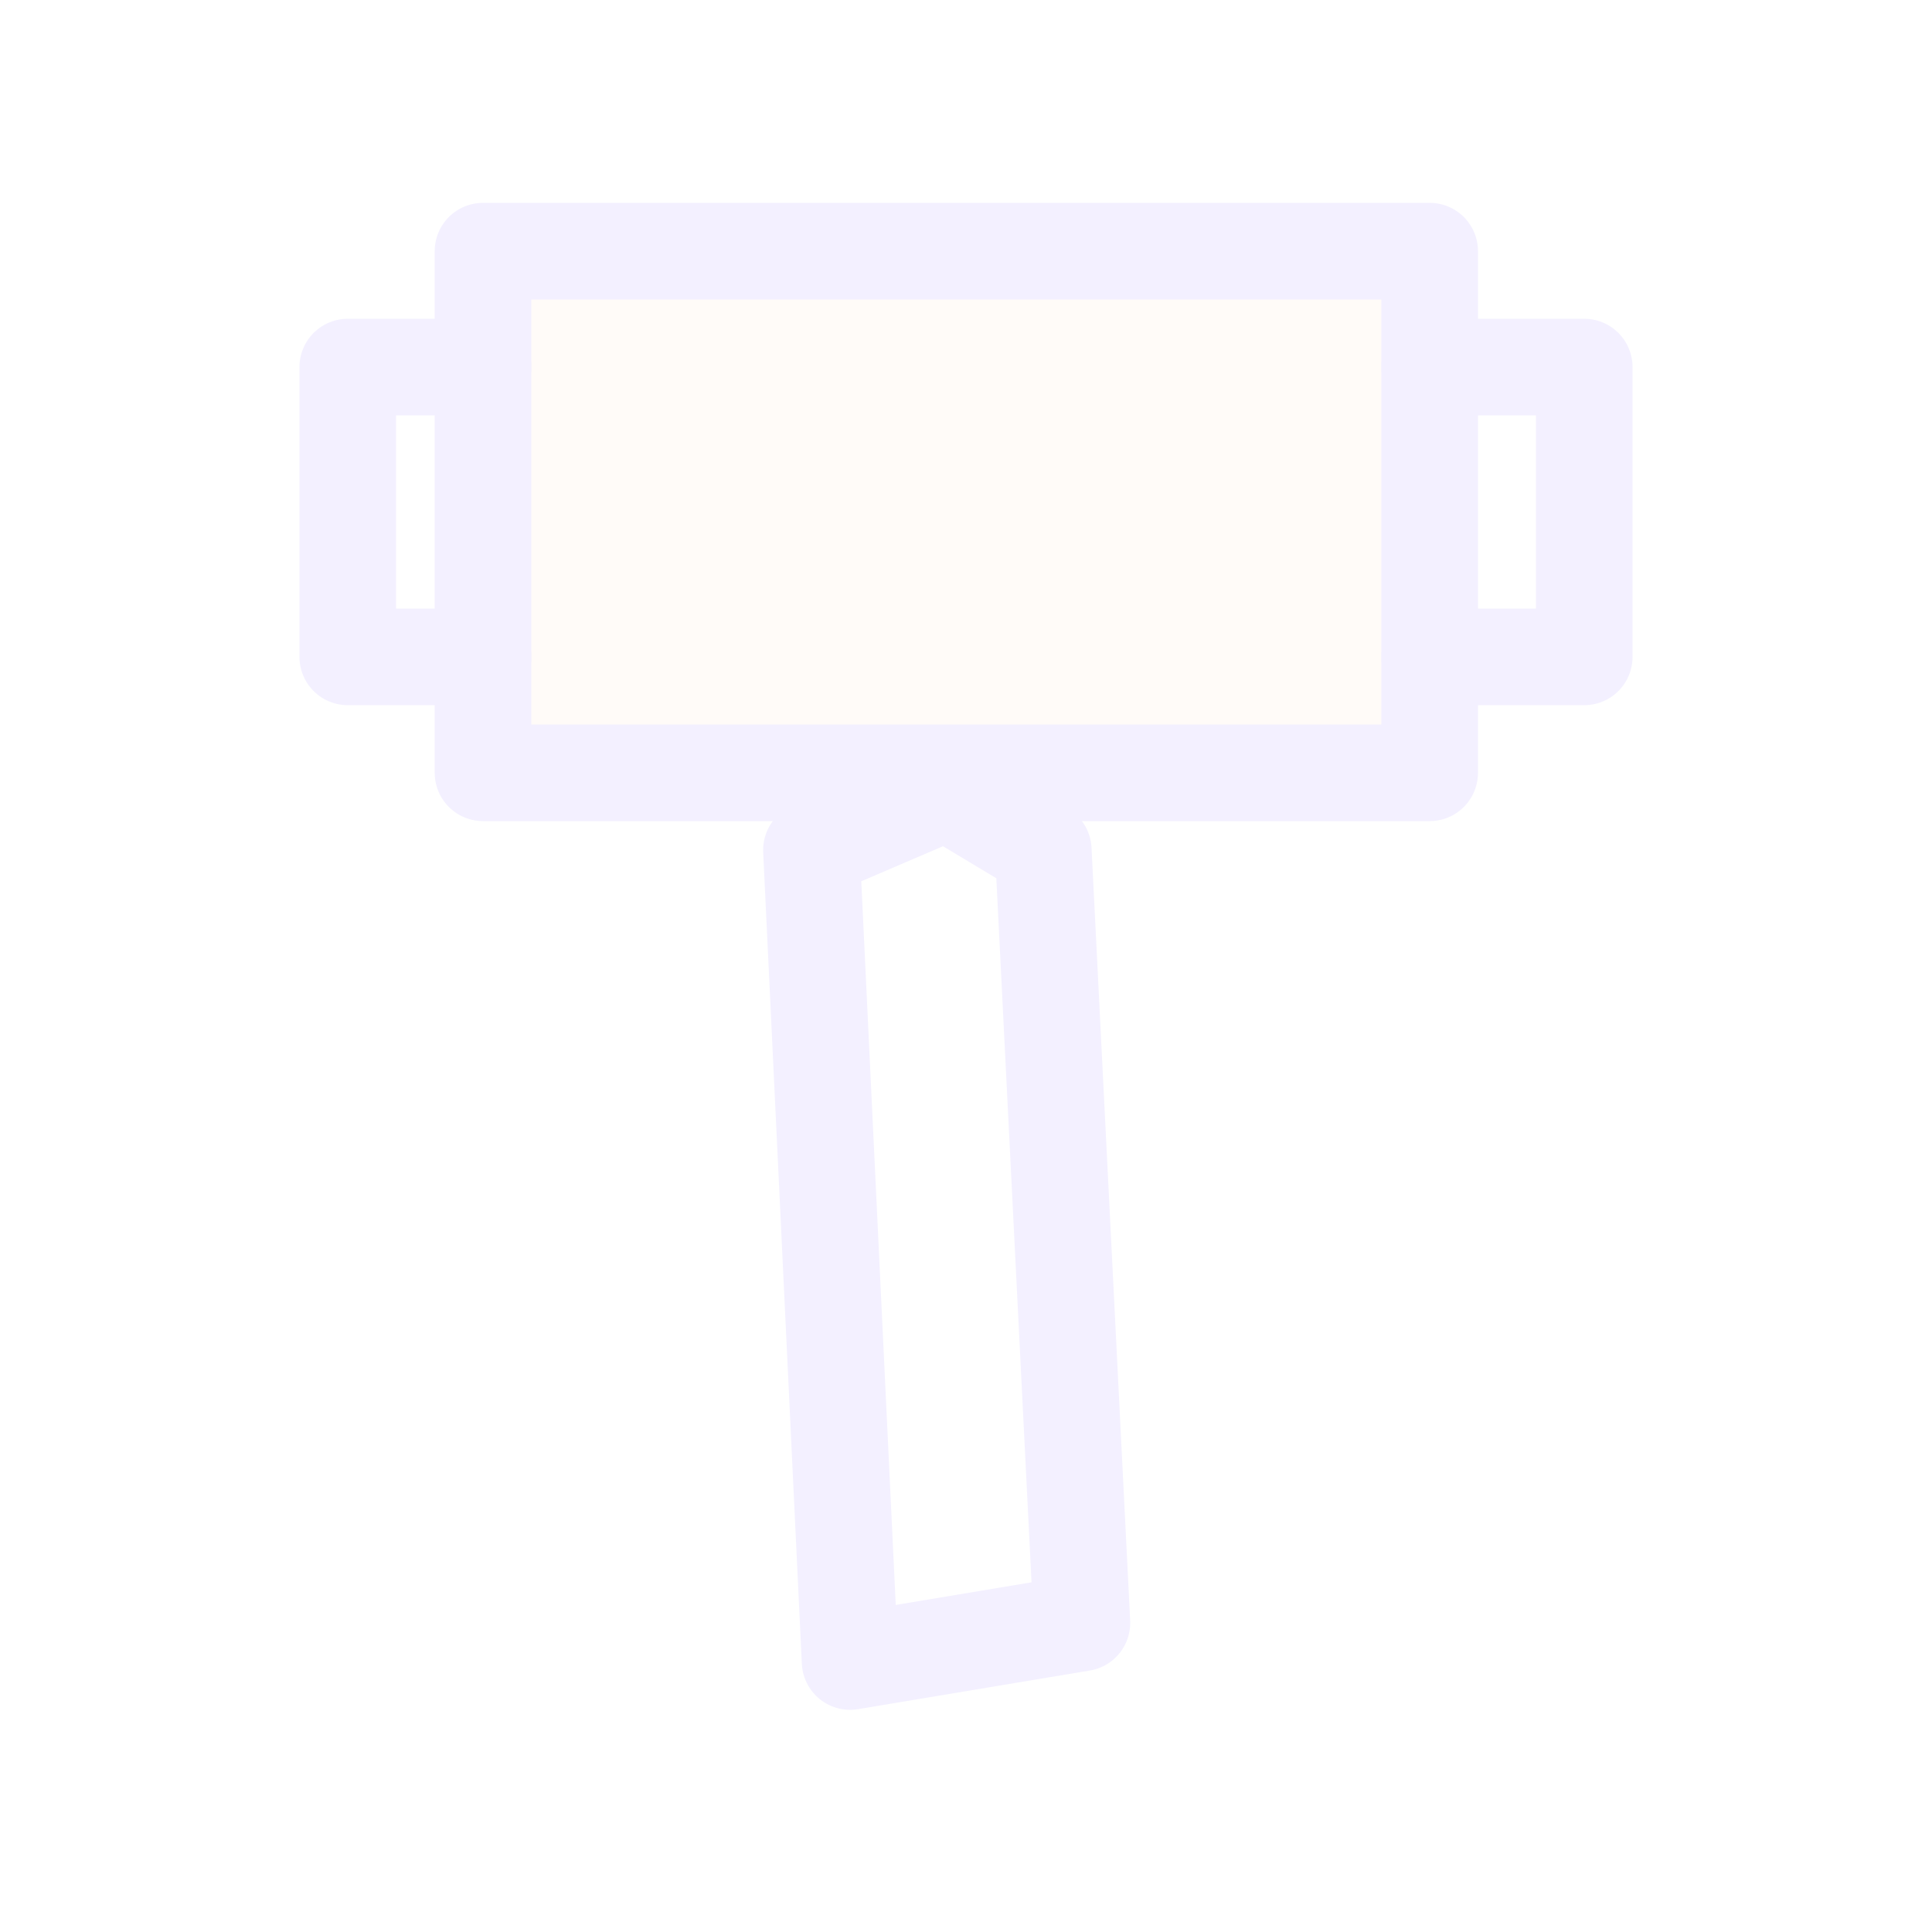
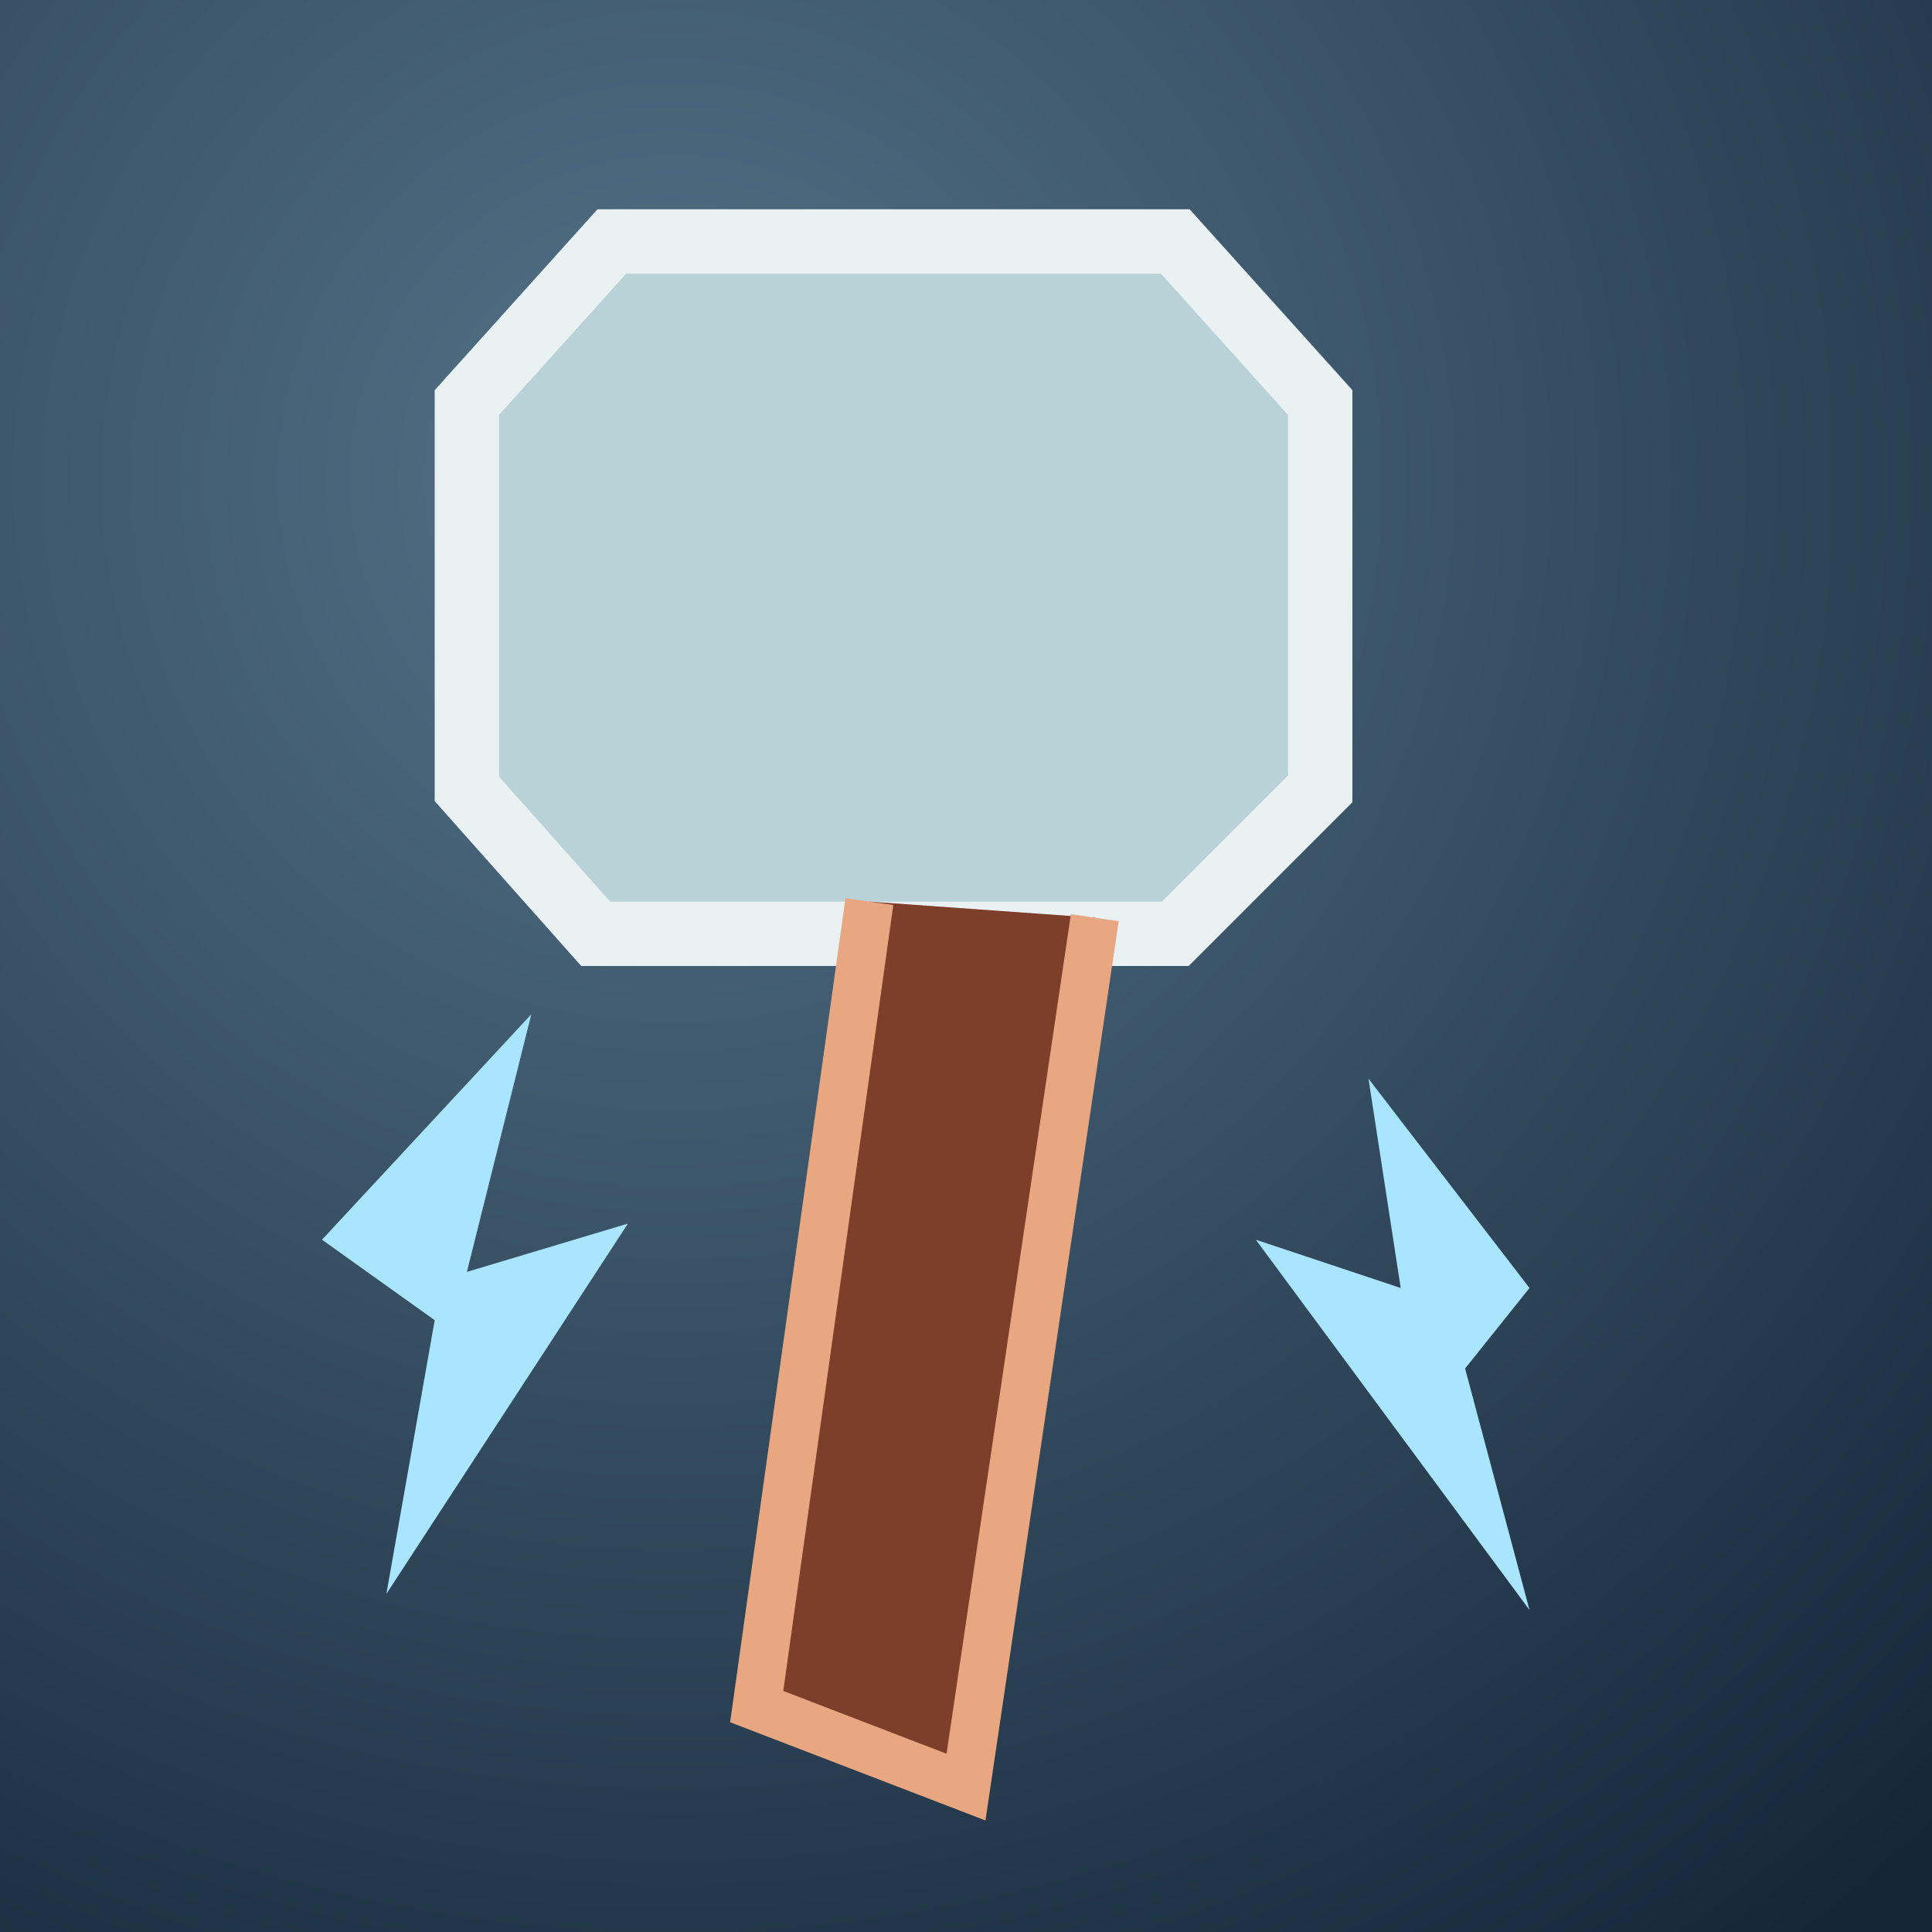
- <svg xmlns="http://www.w3.org/2000/svg" viewBox="0 0 100 100" role="img" aria-hidden="true">
-   <g fill="none" stroke="#f3f0ff" stroke-width="5" stroke-linecap="round" stroke-linejoin="round">
-     <path d="M25 13H74V40H25Z" fill="#fff2e8" fill-opacity=".3" />
-     <path d="m49 41 5 3 2 40-12 2-2-42zM25 19H18v15h7M74 19h8v15h-8" />
-   </g>
+ <svg xmlns="http://www.w3.org/2000/svg" viewBox="0 0 120 120" role="img">
+   <defs>
+     <radialGradient id="g" cx="35%" cy="25%" r="95%">
+       <stop stop-color="#547389" />
+       <stop offset="1" stop-color="#152638" />
+     </radialGradient>
+   </defs>
+   <rect width="120" height="120" fill="url(#g)" />
+   <path d="M38 15 73 15 82 25 82 49 73 58 37 58 29 49 29 25Z" fill="#b8d2d8" stroke="#e9f1f3" stroke-width="4" />
+   <path d="M54 56 47 106 60 111 68 57" fill="#7d3e2a" stroke="#e8a681" stroke-width="3" />
+   <path d="M20 77 33 63 29 79 39 76 24 99 27 82ZM95 80 85 67 87 80 78 77 95 100 91 85" fill="#a9e5ff" />
</svg>
